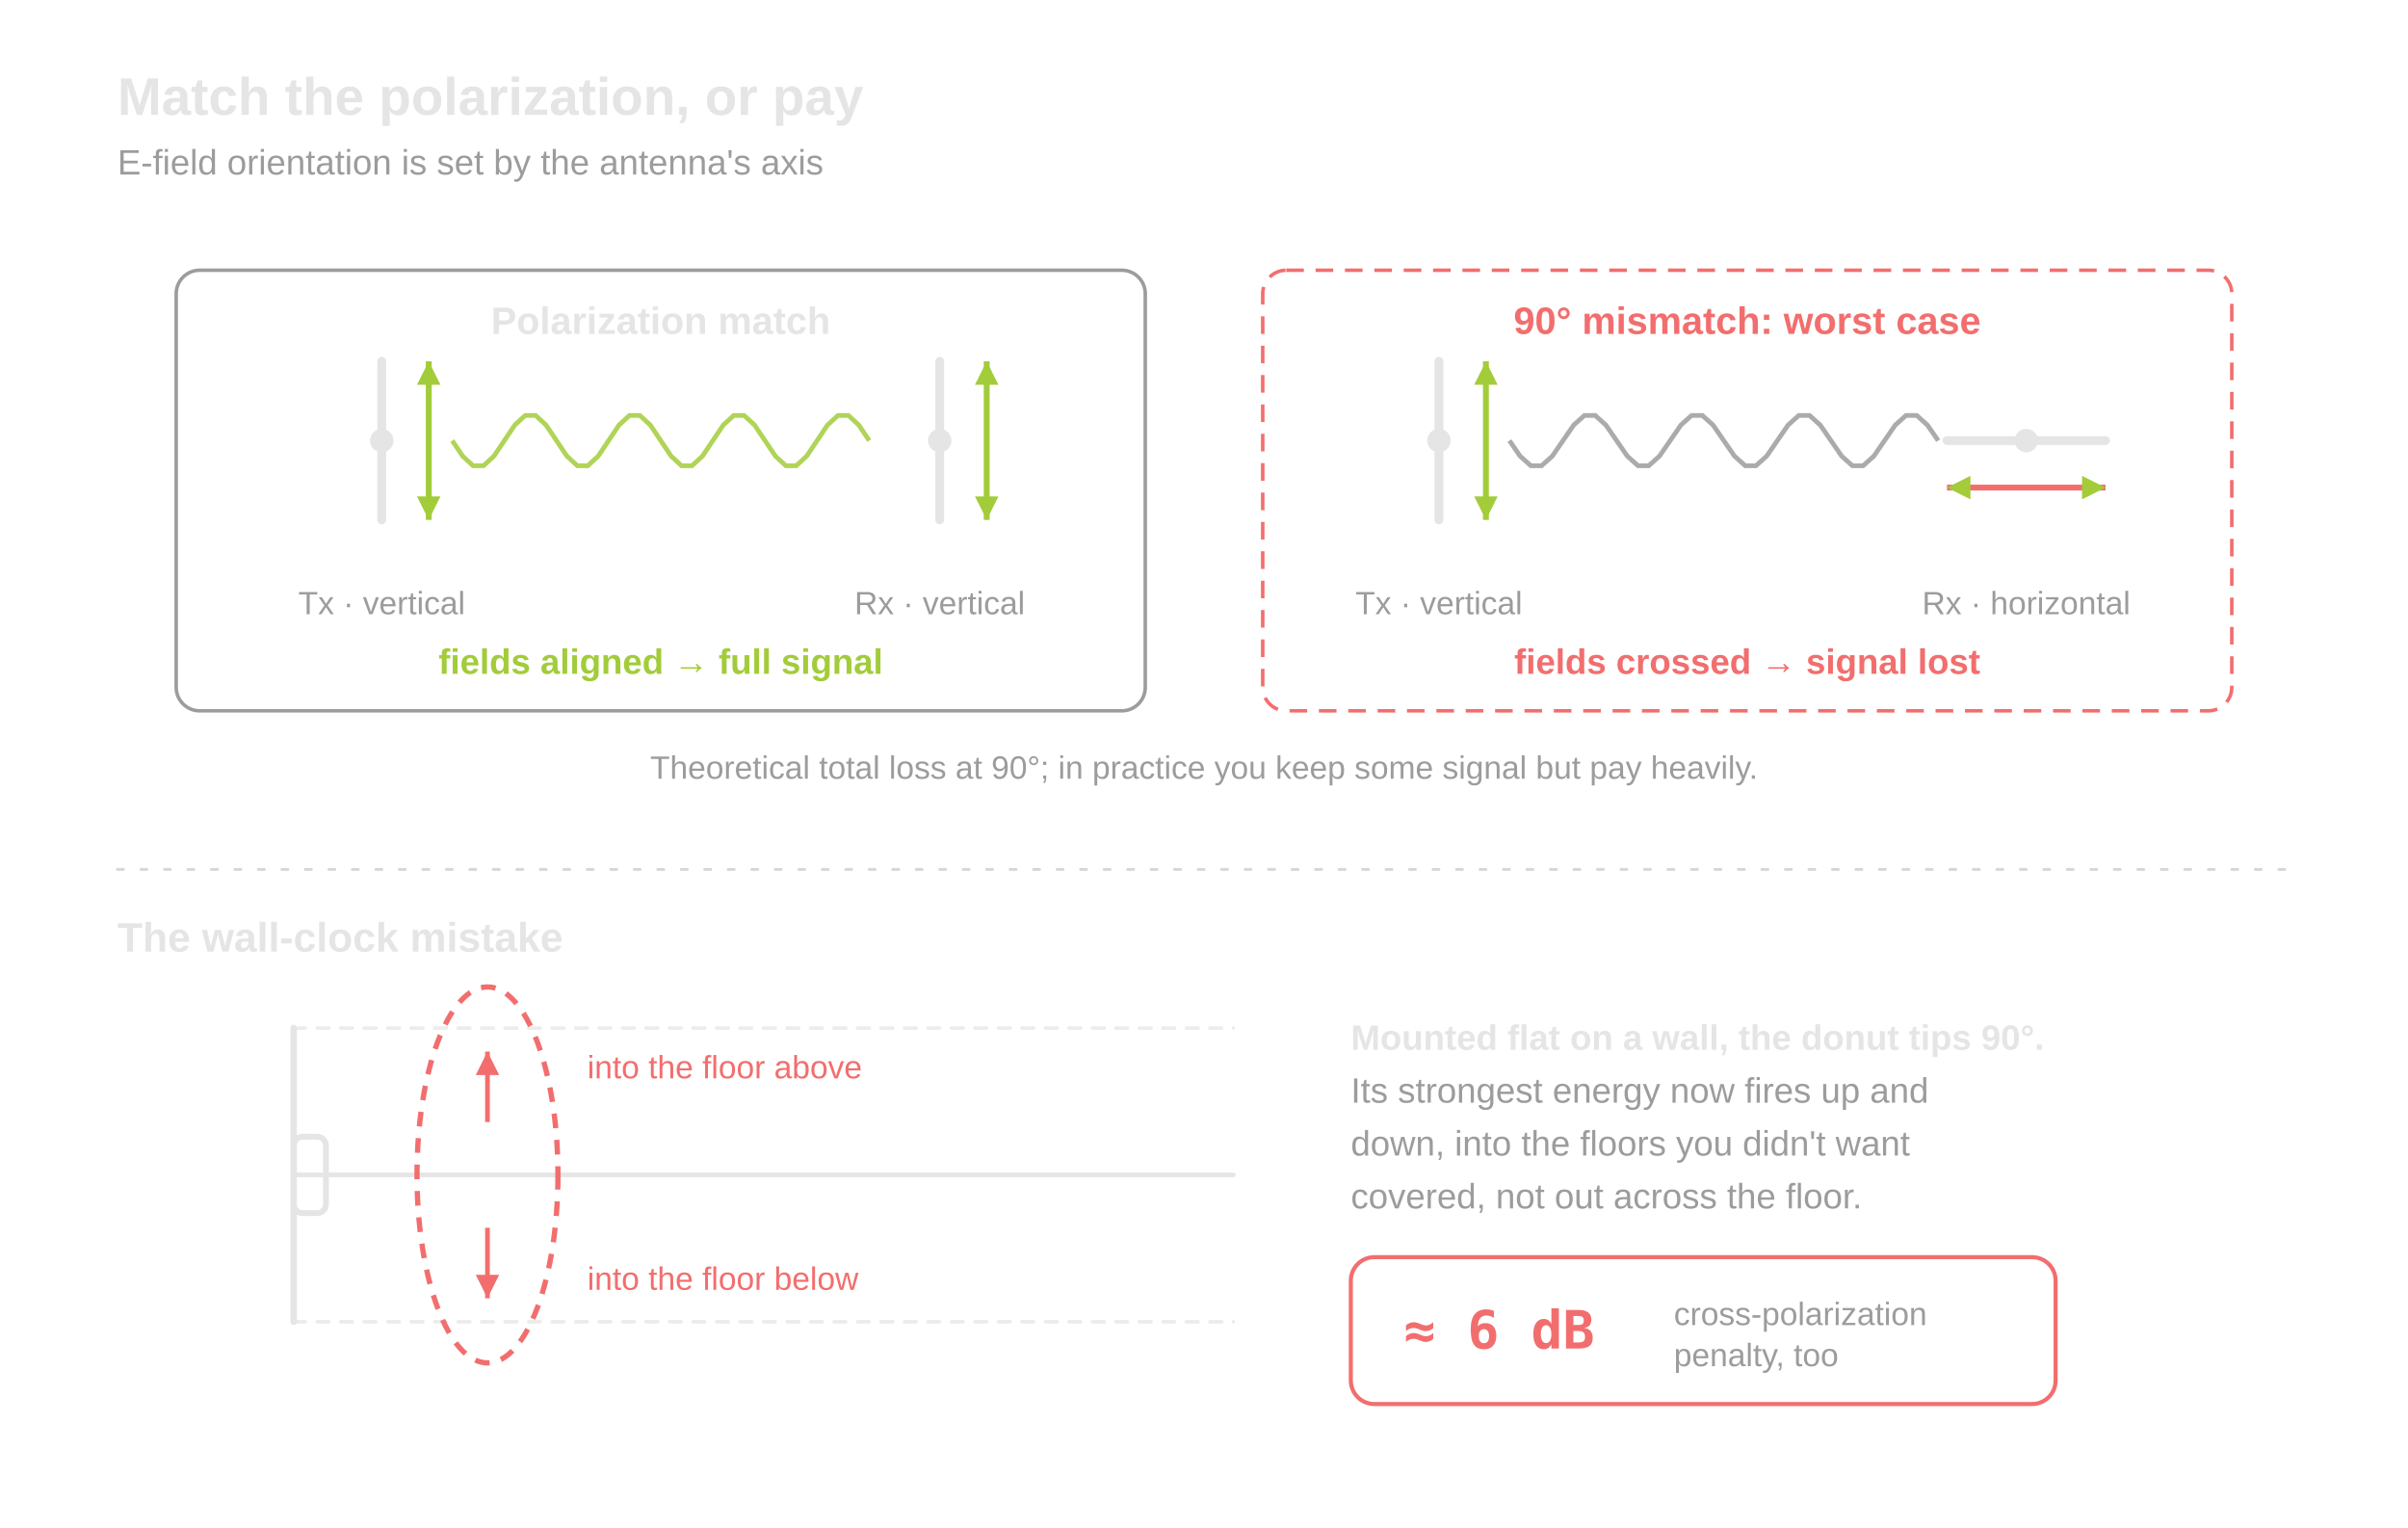
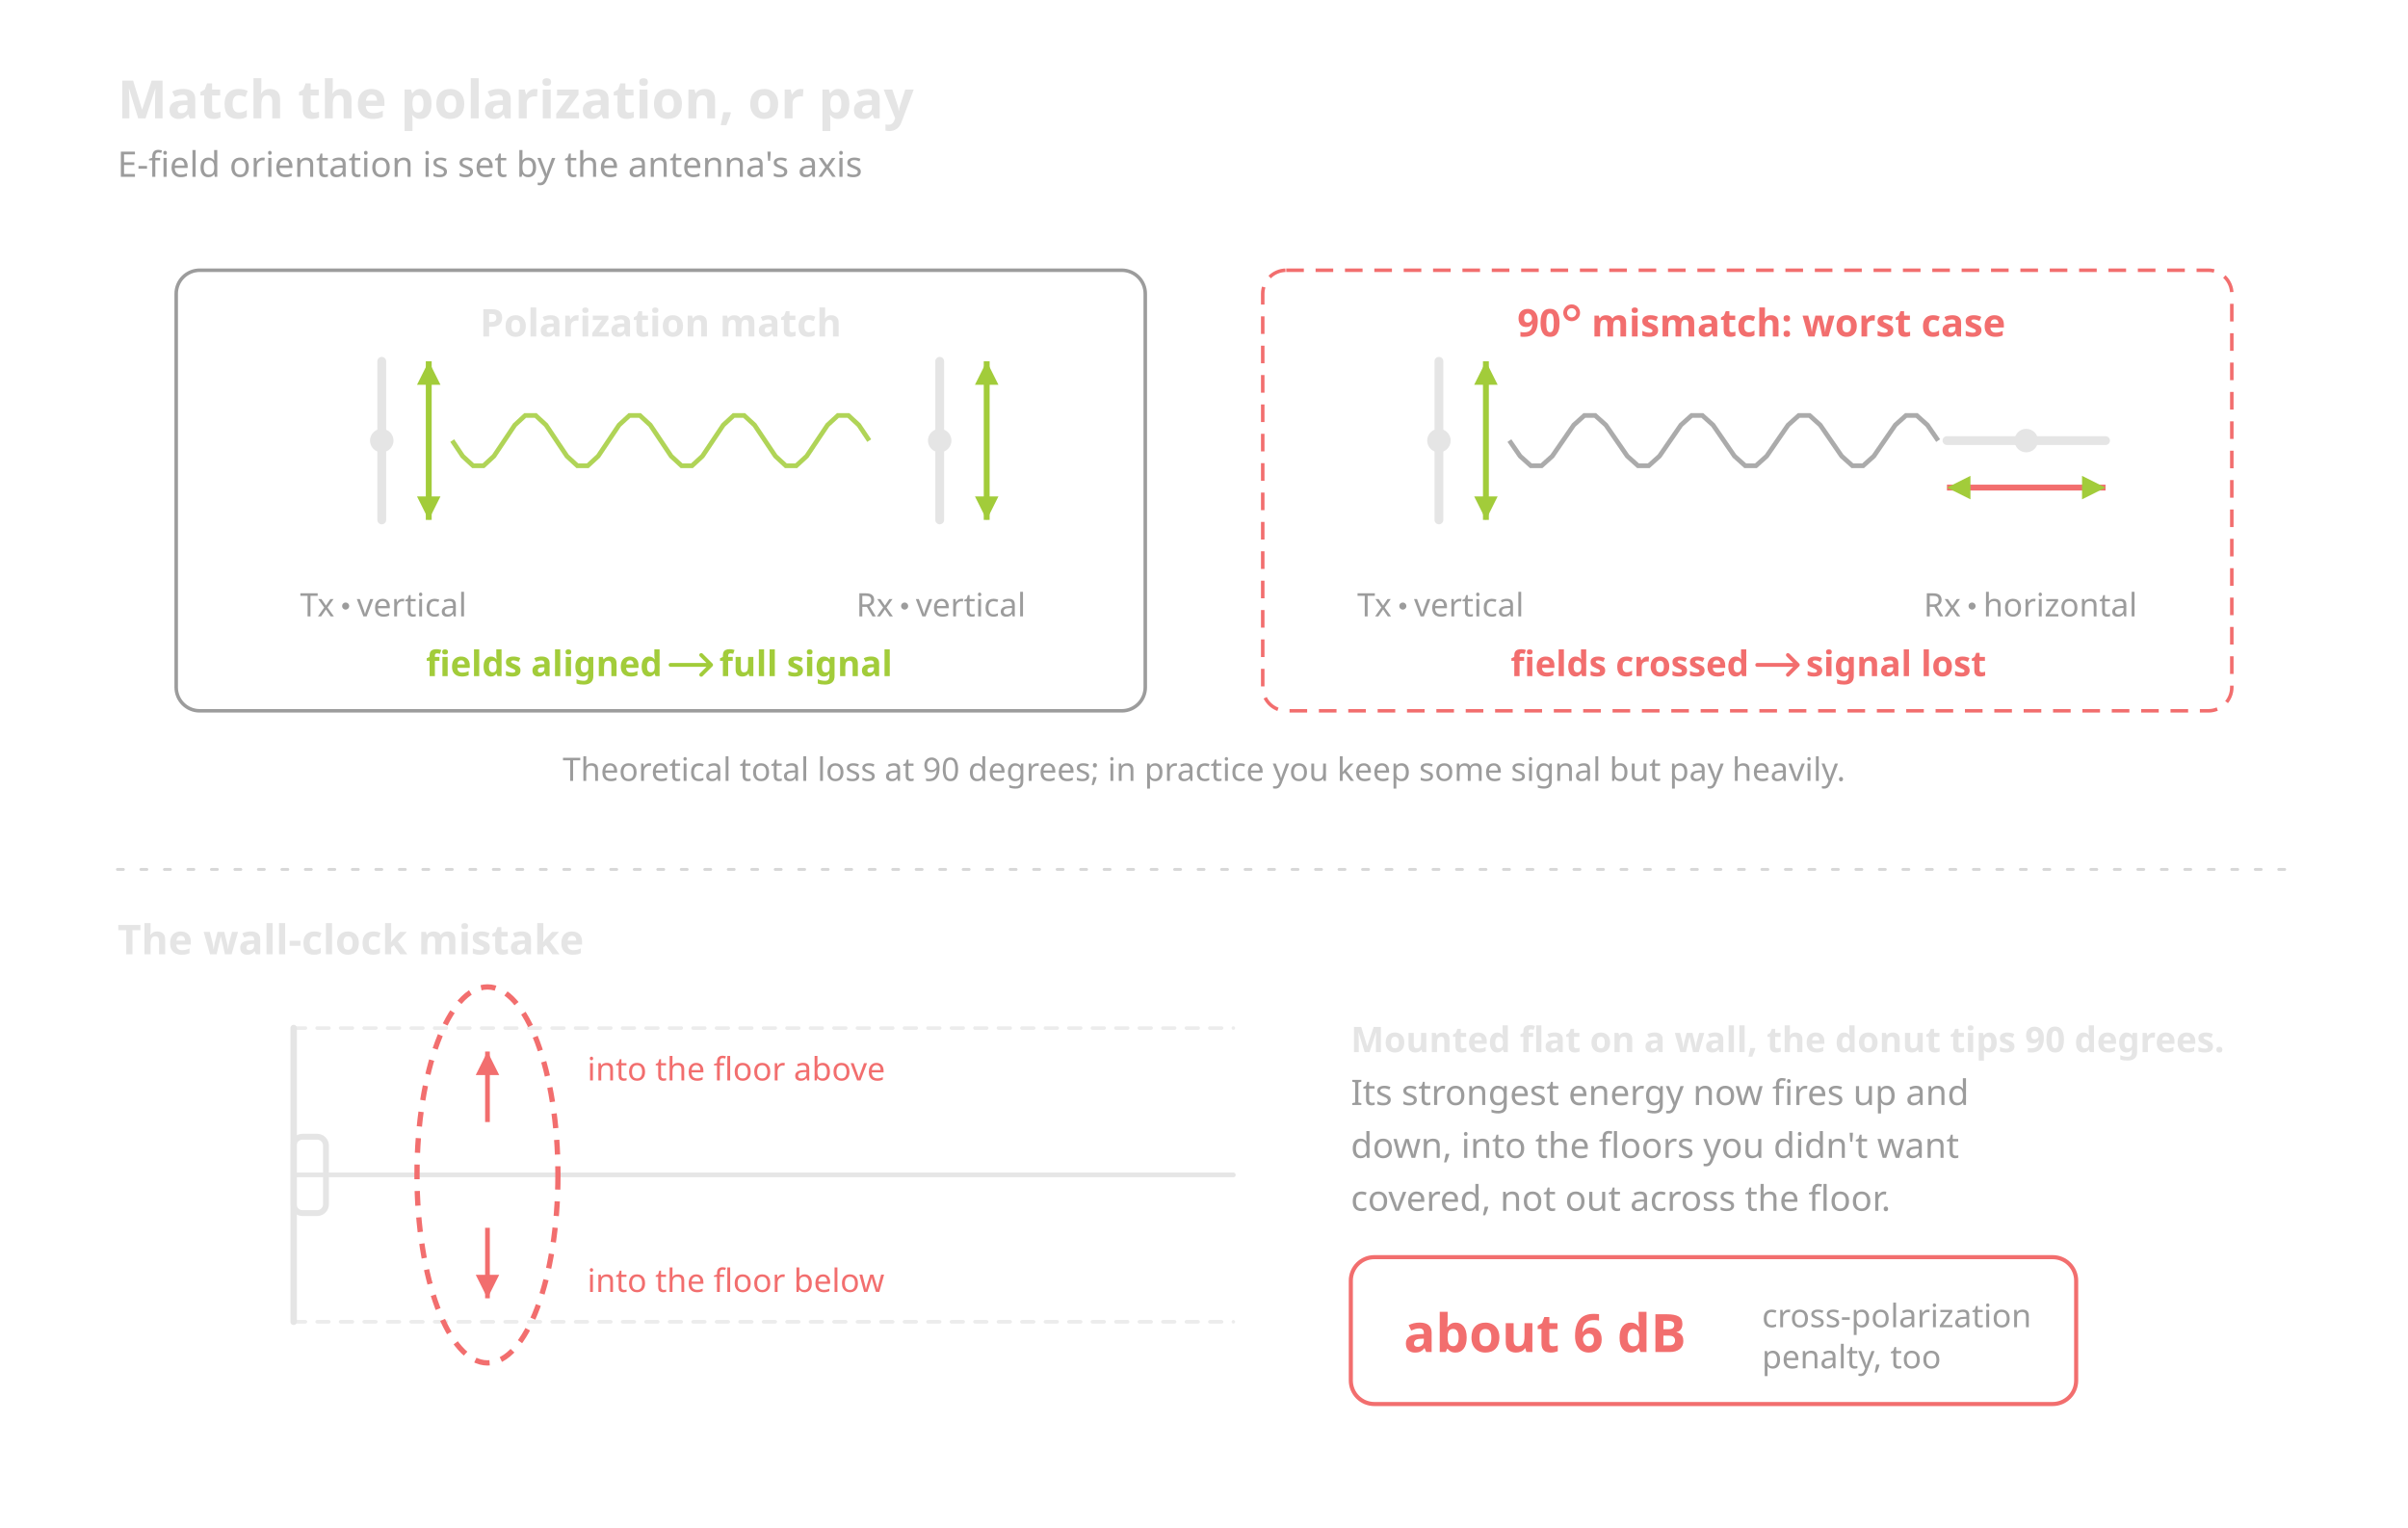
<svg xmlns="http://www.w3.org/2000/svg" viewBox="0 0 820 520" width="820" height="520" role="img" aria-label="Polarization: matched vertical-to-vertical antennas pass full signal; a 90-degree mismatch (vertical to horizontal) is the worst case with crossed fields; and a wall-clock-mounted AP tips the donut so its strongest energy fires into the floors above and below with a roughly 6 dB cross-polarization penalty">
  <defs>
  </defs>
-   <text x="40" y="34" font-family="'IBM Plex Sans','Helvetica Neue',Arial,sans-serif" font-size="18" fill="#E5E5E5" text-anchor="start" font-weight="700" letter-spacing="0" dominant-baseline="middle">Match the polarization, or pay</text>
-   <text x="40" y="56" font-family="'IBM Plex Sans','Helvetica Neue',Arial,sans-serif" font-size="12" fill="#9C9C9C" text-anchor="start" font-weight="400" letter-spacing="0" dominant-baseline="middle">E-field orientation is set by the antenna's axis</text>
+   <text x="40" y="40.3" font-family="IBM Plex Sans" font-size="18" fill="#E5E5E5" text-anchor="start" font-weight="700" letter-spacing="0">Match the polarization, or pay</text>
+   <text x="40" y="60.2" font-family="IBM Plex Sans" font-size="12" fill="#9C9C9C" text-anchor="start" font-weight="400" letter-spacing="0">E-field orientation is set by the antenna's axis</text>
  <rect x="60" y="92" width="330" height="150" rx="8" stroke="#9C9C9C" stroke-width="1.2" fill="none" />
-   <text x="225" y="110" font-family="'IBM Plex Sans','Helvetica Neue',Arial,sans-serif" font-size="13" fill="#E5E5E5" text-anchor="middle" font-weight="600" letter-spacing="0" dominant-baseline="middle">Polarization match</text>
+   <text x="225" y="114.55" font-family="IBM Plex Sans" font-size="13" fill="#E5E5E5" text-anchor="middle" font-weight="600" letter-spacing="0">Polarization match</text>
  <line x1="130" y1="177" x2="130" y2="123" stroke="#E5E5E5" stroke-width="3" stroke-linecap="round" opacity="1" />
  <circle cx="130" cy="150" r="3" stroke="#E5E5E5" stroke-width="2" fill="#E5E5E5" opacity="1" />
  <line x1="146" y1="177" x2="146" y2="123" stroke="#A2CC3A" stroke-width="2" />
  <line x1="320" y1="177" x2="320" y2="123" stroke="#E5E5E5" stroke-width="3" stroke-linecap="round" opacity="1" />
  <circle cx="320" cy="150" r="3" stroke="#E5E5E5" stroke-width="2" fill="#E5E5E5" opacity="1" />
  <line x1="336" y1="177" x2="336" y2="123" stroke="#A2CC3A" stroke-width="2" />
  <path d="M154 150 L154 150 L157.55 155.29 L161.1 158.56 L164.65 158.56 L168.2 155.29 L171.75 150 L175.3 144.71 L178.85 141.44 L182.4 141.44 L185.95 144.71 L189.5 150 L193.05 155.29 L196.6 158.56 L200.15 158.56 L203.7 155.29 L207.25 150 L210.8 144.71 L214.35 141.44 L217.9 141.44 L221.45 144.71 L225 150 L228.55 155.29 L232.1 158.56 L235.65 158.56 L239.2 155.29 L242.75 150 L246.3 144.71 L249.85 141.44 L253.4 141.44 L256.95 144.71 L260.5 150 L264.05 155.29 L267.6 158.56 L271.15 158.56 L274.7 155.29 L278.25 150 L281.8 144.71 L285.35 141.44 L288.9 141.44 L292.45 144.71 L296 150" stroke="#A2CC3A" stroke-width="1.6" fill="none" opacity="0.85" />
-   <text x="130" y="206" font-family="'IBM Plex Sans','Helvetica Neue',Arial,sans-serif" font-size="11" fill="#9C9C9C" text-anchor="middle" font-weight="400" letter-spacing="0" dominant-baseline="middle">Tx · vertical</text>
-   <text x="320" y="206" font-family="'IBM Plex Sans','Helvetica Neue',Arial,sans-serif" font-size="11" fill="#9C9C9C" text-anchor="middle" font-weight="400" letter-spacing="0" dominant-baseline="middle">Rx · vertical</text>
-   <text x="225" y="226" font-family="'IBM Plex Sans','Helvetica Neue',Arial,sans-serif" font-size="12" fill="#A2CC3A" text-anchor="middle" font-weight="600" letter-spacing="0" dominant-baseline="middle">fields aligned → full signal</text>
+   <text x="113.89" y="209.85" font-family="IBM Plex Sans" font-size="11" fill="#9C9C9C" text-anchor="end" font-weight="400" letter-spacing="0">Tx</text>
+   <circle cx="117.70" cy="206.33" r="1.21" fill="#9C9C9C" />
+   <text x="121.51" y="209.85" font-family="IBM Plex Sans" font-size="11" fill="#9C9C9C" text-anchor="start" font-weight="400" letter-spacing="0">vertical</text>
+   <text x="304.24" y="209.85" font-family="IBM Plex Sans" font-size="11" fill="#9C9C9C" text-anchor="end" font-weight="400" letter-spacing="0">Rx</text>
+   <circle cx="308.05" cy="206.33" r="1.21" fill="#9C9C9C" />
+   <text x="311.86" y="209.85" font-family="IBM Plex Sans" font-size="11" fill="#9C9C9C" text-anchor="start" font-weight="400" letter-spacing="0">vertical</text>
+   <text x="225.55" y="230.2" font-family="IBM Plex Sans" font-size="12" fill="#A2CC3A" text-anchor="end" font-weight="600" letter-spacing="0">fields aligned</text>
+   <path d="M228.35 226.36H242.15M238.79 223.00L242.15 226.36L238.79 229.72" fill="none" stroke="#A2CC3A" stroke-width="1.32" stroke-linecap="round" stroke-linejoin="round" />
+   <text x="244.95" y="230.2" font-family="IBM Plex Sans" font-size="12" fill="#A2CC3A" text-anchor="start" font-weight="600" letter-spacing="0">full signal</text>
  <rect x="430" y="92" width="330" height="150" rx="8" stroke="#F26E6E" stroke-width="1.2" fill="none" stroke-dasharray="6 4" />
-   <text x="595" y="110" font-family="'IBM Plex Sans','Helvetica Neue',Arial,sans-serif" font-size="13" fill="#F26E6E" text-anchor="middle" font-weight="600" letter-spacing="0" dominant-baseline="middle">90° mismatch: worst case</text>
+   <text x="531.56" y="114.55" font-family="IBM Plex Sans" font-size="13" fill="#F26E6E" text-anchor="end" font-weight="600" letter-spacing="0">90</text>
+   <circle cx="535.20" cy="106.49" r="2.21" fill="none" stroke="#F26E6E" stroke-width="1.3" />
+   <text x="541.94" y="114.55" font-family="IBM Plex Sans" font-size="13" fill="#F26E6E" text-anchor="start" font-weight="600" letter-spacing="0">mismatch: worst case</text>
  <line x1="490" y1="177" x2="490" y2="123" stroke="#E5E5E5" stroke-width="3" stroke-linecap="round" opacity="1" />
  <circle cx="490" cy="150" r="3" stroke="#E5E5E5" stroke-width="2" fill="#E5E5E5" opacity="1" />
  <line x1="506" y1="177" x2="506" y2="123" stroke="#A2CC3A" stroke-width="2" />
  <line x1="663" y1="150" x2="717" y2="150" stroke="#E5E5E5" stroke-width="3" stroke-linecap="round" opacity="1" />
  <circle cx="690" cy="150" r="3" stroke="#E5E5E5" stroke-width="2" fill="#E5E5E5" opacity="1" />
  <line x1="663" y1="166" x2="717" y2="166" stroke="#F26E6E" stroke-width="2" />
  <path d="M514 150 L514 150 L517.65 155.29 L521.3 158.56 L524.95 158.56 L528.6 155.29 L532.25 150 L535.9 144.71 L539.55 141.44 L543.2 141.44 L546.85 144.71 L550.5 150 L554.15 155.29 L557.8 158.56 L561.45 158.56 L565.1 155.29 L568.75 150 L572.4 144.71 L576.05 141.44 L579.7 141.44 L583.35 144.71 L587 150 L590.65 155.29 L594.3 158.56 L597.95 158.56 L601.6 155.29 L605.25 150 L608.9 144.71 L612.55 141.44 L616.2 141.44 L619.85 144.71 L623.5 150 L627.15 155.29 L630.8 158.56 L634.45 158.56 L638.1 155.29 L641.75 150 L645.4 144.71 L649.05 141.44 L652.7 141.44 L656.35 144.71 L660 150" stroke="#9C9C9C" stroke-width="1.6" fill="none" opacity="0.85" />
-   <text x="490" y="206" font-family="'IBM Plex Sans','Helvetica Neue',Arial,sans-serif" font-size="11" fill="#9C9C9C" text-anchor="middle" font-weight="400" letter-spacing="0" dominant-baseline="middle">Tx · vertical</text>
-   <text x="690" y="206" font-family="'IBM Plex Sans','Helvetica Neue',Arial,sans-serif" font-size="11" fill="#9C9C9C" text-anchor="middle" font-weight="400" letter-spacing="0" dominant-baseline="middle">Rx · horizontal</text>
-   <text x="595" y="226" font-family="'IBM Plex Sans','Helvetica Neue',Arial,sans-serif" font-size="12" fill="#F26E6E" text-anchor="middle" font-weight="600" letter-spacing="0" dominant-baseline="middle">fields crossed → signal lost</text>
-   <text x="410" y="262" font-family="'IBM Plex Sans','Helvetica Neue',Arial,sans-serif" font-size="11" fill="#9C9C9C" text-anchor="middle" font-weight="400" letter-spacing="0" dominant-baseline="middle">Theoretical total loss at 90°; in practice you keep some signal but pay heavily.</text>
+   <text x="473.89" y="209.85" font-family="IBM Plex Sans" font-size="11" fill="#9C9C9C" text-anchor="end" font-weight="400" letter-spacing="0">Tx</text>
+   <circle cx="477.70" cy="206.33" r="1.21" fill="#9C9C9C" />
+   <text x="481.51" y="209.85" font-family="IBM Plex Sans" font-size="11" fill="#9C9C9C" text-anchor="start" font-weight="400" letter-spacing="0">vertical</text>
+   <text x="667.74" y="209.85" font-family="IBM Plex Sans" font-size="11" fill="#9C9C9C" text-anchor="end" font-weight="400" letter-spacing="0">Rx</text>
+   <circle cx="671.55" cy="206.33" r="1.21" fill="#9C9C9C" />
+   <text x="675.36" y="209.85" font-family="IBM Plex Sans" font-size="11" fill="#9C9C9C" text-anchor="start" font-weight="400" letter-spacing="0">horizontal</text>
+   <text x="595.60" y="230.2" font-family="IBM Plex Sans" font-size="12" fill="#F26E6E" text-anchor="end" font-weight="600" letter-spacing="0">fields crossed</text>
+   <path d="M598.40 226.36H612.20M608.84 223.00L612.20 226.36L608.84 229.72" fill="none" stroke="#F26E6E" stroke-width="1.32" stroke-linecap="round" stroke-linejoin="round" />
+   <text x="615.00" y="230.2" font-family="IBM Plex Sans" font-size="12" fill="#F26E6E" text-anchor="start" font-weight="600" letter-spacing="0">signal lost</text>
+   <text x="410" y="265.85" font-family="IBM Plex Sans" font-size="11" fill="#9C9C9C" text-anchor="middle" font-weight="400" letter-spacing="0">Theoretical total loss at 90 degrees; in practice you keep some signal but pay heavily.</text>
  <line x1="40" y1="296" x2="780" y2="296" stroke="#9C9C9C" stroke-width="1" stroke-linecap="round" stroke-dasharray="2 6" opacity="0.4" />
-   <text x="40" y="320" font-family="'IBM Plex Sans','Helvetica Neue',Arial,sans-serif" font-size="14" fill="#E5E5E5" text-anchor="start" font-weight="700" letter-spacing="0" dominant-baseline="middle">The wall-clock mistake</text>
+   <text x="40" y="324.9" font-family="IBM Plex Sans" font-size="14" fill="#E5E5E5" text-anchor="start" font-weight="700" letter-spacing="0">The wall-clock mistake</text>
  <line x1="100" y1="350" x2="420" y2="350" stroke="#E5E5E5" stroke-width="1.2" stroke-linecap="round" stroke-dasharray="4 4" opacity="0.75" />
  <line x1="100" y1="400" x2="420" y2="400" stroke="#E5E5E5" stroke-width="1.6" stroke-linecap="round" opacity="0.95" />
  <line x1="100" y1="450" x2="420" y2="450" stroke="#E5E5E5" stroke-width="1.2" stroke-linecap="round" stroke-dasharray="4 4" opacity="0.75" />
  <line x1="100" y1="350" x2="100" y2="450" stroke="#E5E5E5" stroke-width="2.2" stroke-linecap="round" opacity="1" />
  <rect x="100" y="387" width="11" height="26" rx="3" stroke="#E5E5E5" stroke-width="2" fill="none" />
  <ellipse cx="166" cy="400" rx="24" ry="64" stroke="#F26E6E" stroke-width="1.8" fill="none" stroke-dasharray="5 4" />
  <line x1="166" y1="382" x2="166" y2="358" stroke="#F26E6E" stroke-width="1.6" />
  <line x1="166" y1="418" x2="166" y2="442" stroke="#F26E6E" stroke-width="1.6" />
-   <text x="200" y="364" font-family="'IBM Plex Sans','Helvetica Neue',Arial,sans-serif" font-size="11" fill="#F26E6E" text-anchor="start" font-weight="400" letter-spacing="0" dominant-baseline="middle">into the floor above</text>
-   <text x="200" y="436" font-family="'IBM Plex Sans','Helvetica Neue',Arial,sans-serif" font-size="11" fill="#F26E6E" text-anchor="start" font-weight="400" letter-spacing="0" dominant-baseline="middle">into the floor below</text>
-   <text x="460" y="354" font-family="'IBM Plex Sans','Helvetica Neue',Arial,sans-serif" font-size="12" fill="#E5E5E5" text-anchor="start" font-weight="600" letter-spacing="0" dominant-baseline="middle">Mounted flat on a wall, the donut tips 90°.</text>
-   <text x="460" y="372" font-family="'IBM Plex Sans','Helvetica Neue',Arial,sans-serif" font-size="12" fill="#9C9C9C" text-anchor="start" font-weight="400" letter-spacing="0" dominant-baseline="middle">Its strongest energy now fires up and</text>
-   <text x="460" y="390" font-family="'IBM Plex Sans','Helvetica Neue',Arial,sans-serif" font-size="12" fill="#9C9C9C" text-anchor="start" font-weight="400" letter-spacing="0" dominant-baseline="middle">down, into the floors you didn't want</text>
-   <text x="460" y="408" font-family="'IBM Plex Sans','Helvetica Neue',Arial,sans-serif" font-size="12" fill="#9C9C9C" text-anchor="start" font-weight="400" letter-spacing="0" dominant-baseline="middle">covered, not out across the floor.</text>
-   <rect x="460" y="428" width="240" height="50" rx="8" stroke="#F26E6E" stroke-width="1.4" fill="none" />
-   <text x="478" y="454" font-family="'DM Mono','IBM Plex Mono',ui-monospace,monospace" font-size="18" fill="#F26E6E" text-anchor="start" font-weight="700" letter-spacing="0" dominant-baseline="middle">≈ 6 dB</text>
-   <text x="570" y="448" font-family="'IBM Plex Sans','Helvetica Neue',Arial,sans-serif" font-size="11" fill="#9C9C9C" text-anchor="start" font-weight="400" letter-spacing="0" dominant-baseline="middle">cross-polarization</text>
-   <text x="570" y="462" font-family="'IBM Plex Sans','Helvetica Neue',Arial,sans-serif" font-size="11" fill="#9C9C9C" text-anchor="start" font-weight="400" letter-spacing="0" dominant-baseline="middle">penalty, too</text>
+   <text x="200" y="367.85" font-family="IBM Plex Sans" font-size="11" fill="#F26E6E" text-anchor="start" font-weight="400" letter-spacing="0">into the floor above</text>
+   <text x="200" y="439.85" font-family="IBM Plex Sans" font-size="11" fill="#F26E6E" text-anchor="start" font-weight="400" letter-spacing="0">into the floor below</text>
+   <text x="460" y="358.2" font-family="IBM Plex Sans" font-size="12" fill="#E5E5E5" text-anchor="start" font-weight="600" letter-spacing="0">Mounted flat on a wall, the donut tips 90 degrees.</text>
+   <text x="460" y="376.2" font-family="IBM Plex Sans" font-size="12" fill="#9C9C9C" text-anchor="start" font-weight="400" letter-spacing="0">Its strongest energy now fires up and</text>
+   <text x="460" y="394.2" font-family="IBM Plex Sans" font-size="12" fill="#9C9C9C" text-anchor="start" font-weight="400" letter-spacing="0">down, into the floors you didn't want</text>
+   <text x="460" y="412.2" font-family="IBM Plex Sans" font-size="12" fill="#9C9C9C" text-anchor="start" font-weight="400" letter-spacing="0">covered, not out across the floor.</text>
+   <rect x="460" y="428" width="247" height="50" rx="8" stroke="#F26E6E" stroke-width="1.4" fill="none" />
+   <text x="478" y="460.3" font-family="DM Mono" font-size="18" fill="#F26E6E" text-anchor="start" font-weight="700" letter-spacing="0">about 6 dB</text>
+   <text x="600" y="451.85" font-family="IBM Plex Sans" font-size="11" fill="#9C9C9C" text-anchor="start" font-weight="400" letter-spacing="0">cross-polarization</text>
+   <text x="600" y="465.85" font-family="IBM Plex Sans" font-size="11" fill="#9C9C9C" text-anchor="start" font-weight="400" letter-spacing="0">penalty, too</text>
  <path d="M146.00 123.00 L150.00 131.00 L142.00 131.00 Z" fill="#A2CC3A" />
  <path d="M146.00 177.00 L142.00 169.00 L150.00 169.00 Z" fill="#A2CC3A" />
  <path d="M336.00 123.00 L340.00 131.00 L332.00 131.00 Z" fill="#A2CC3A" />
  <path d="M336.00 177.00 L332.00 169.00 L340.00 169.00 Z" fill="#A2CC3A" />
  <path d="M506.00 123.00 L510.00 131.00 L502.00 131.00 Z" fill="#A2CC3A" />
  <path d="M506.00 177.00 L502.00 169.00 L510.00 169.00 Z" fill="#A2CC3A" />
  <path d="M717.00 166.00 L709.00 170.00 L709.00 162.00 Z" fill="#A2CC3A" />
  <path d="M663.00 166.00 L671.00 162.00 L671.00 170.00 Z" fill="#A2CC3A" />
  <path d="M166.00 358.00 L170.00 366.00 L162.00 366.00 Z" fill="#F26E6E" />
  <path d="M166.00 442.00 L162.00 434.00 L170.00 434.00 Z" fill="#F26E6E" />
</svg>
